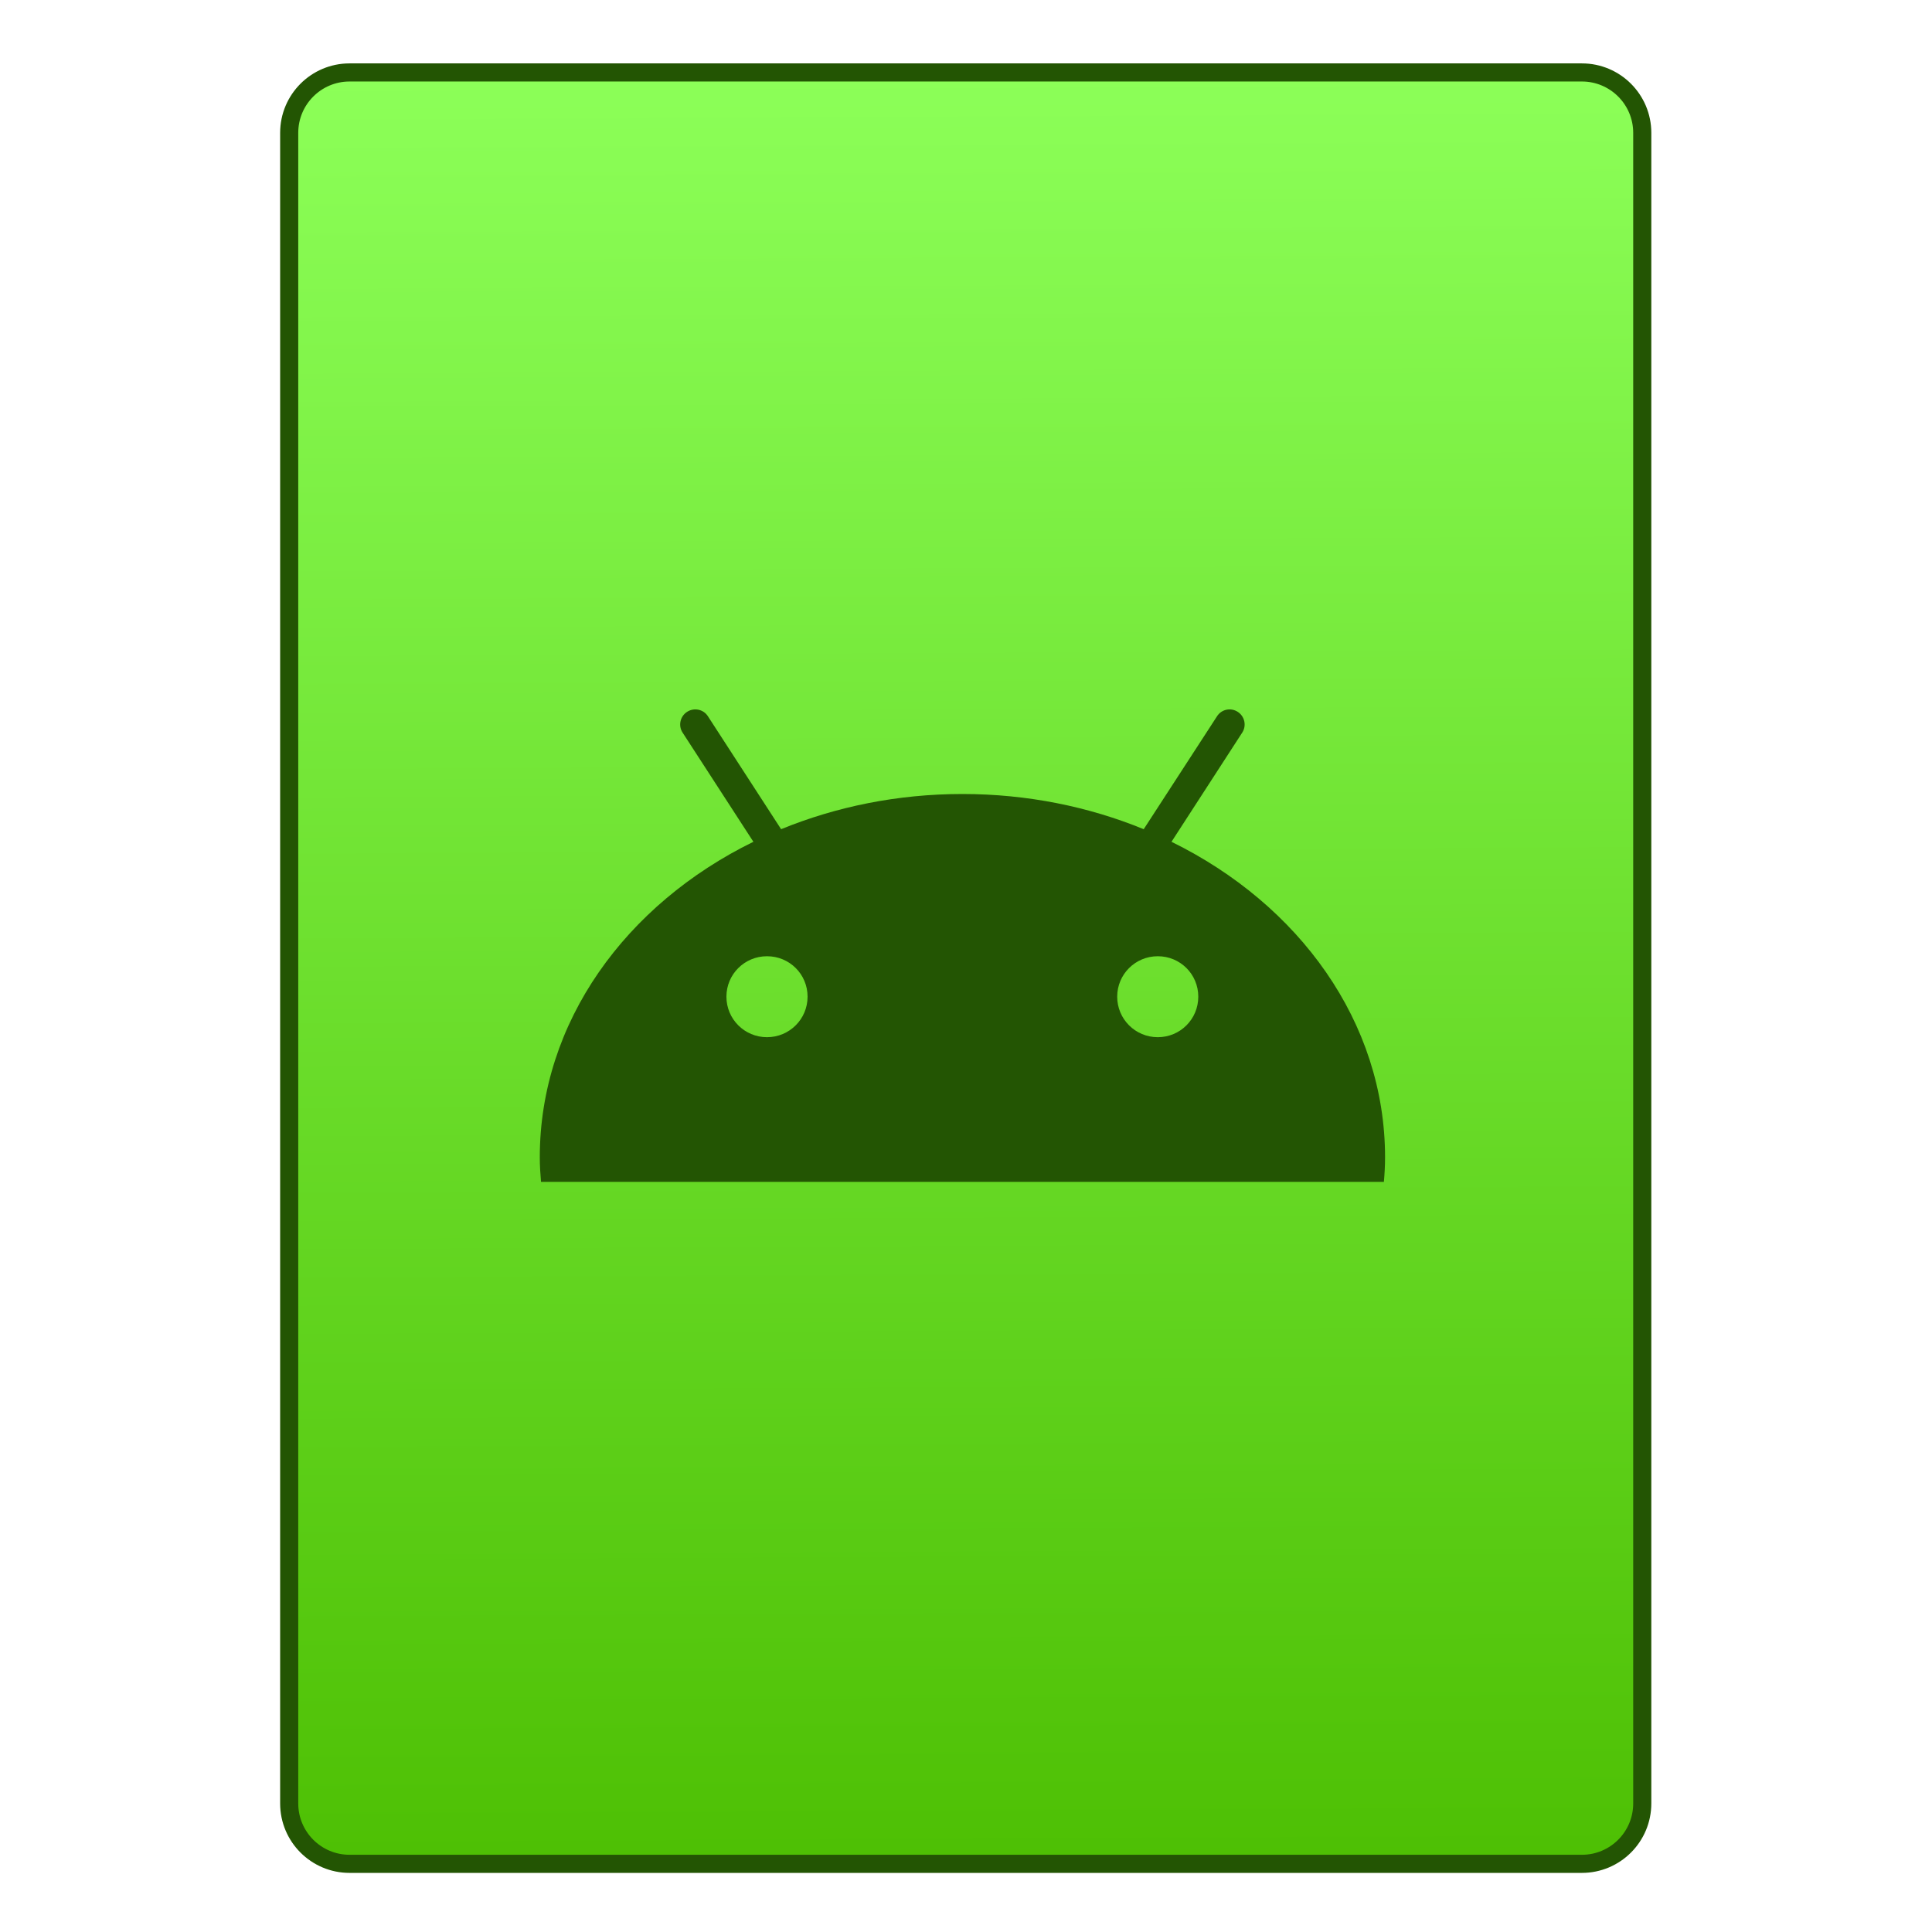
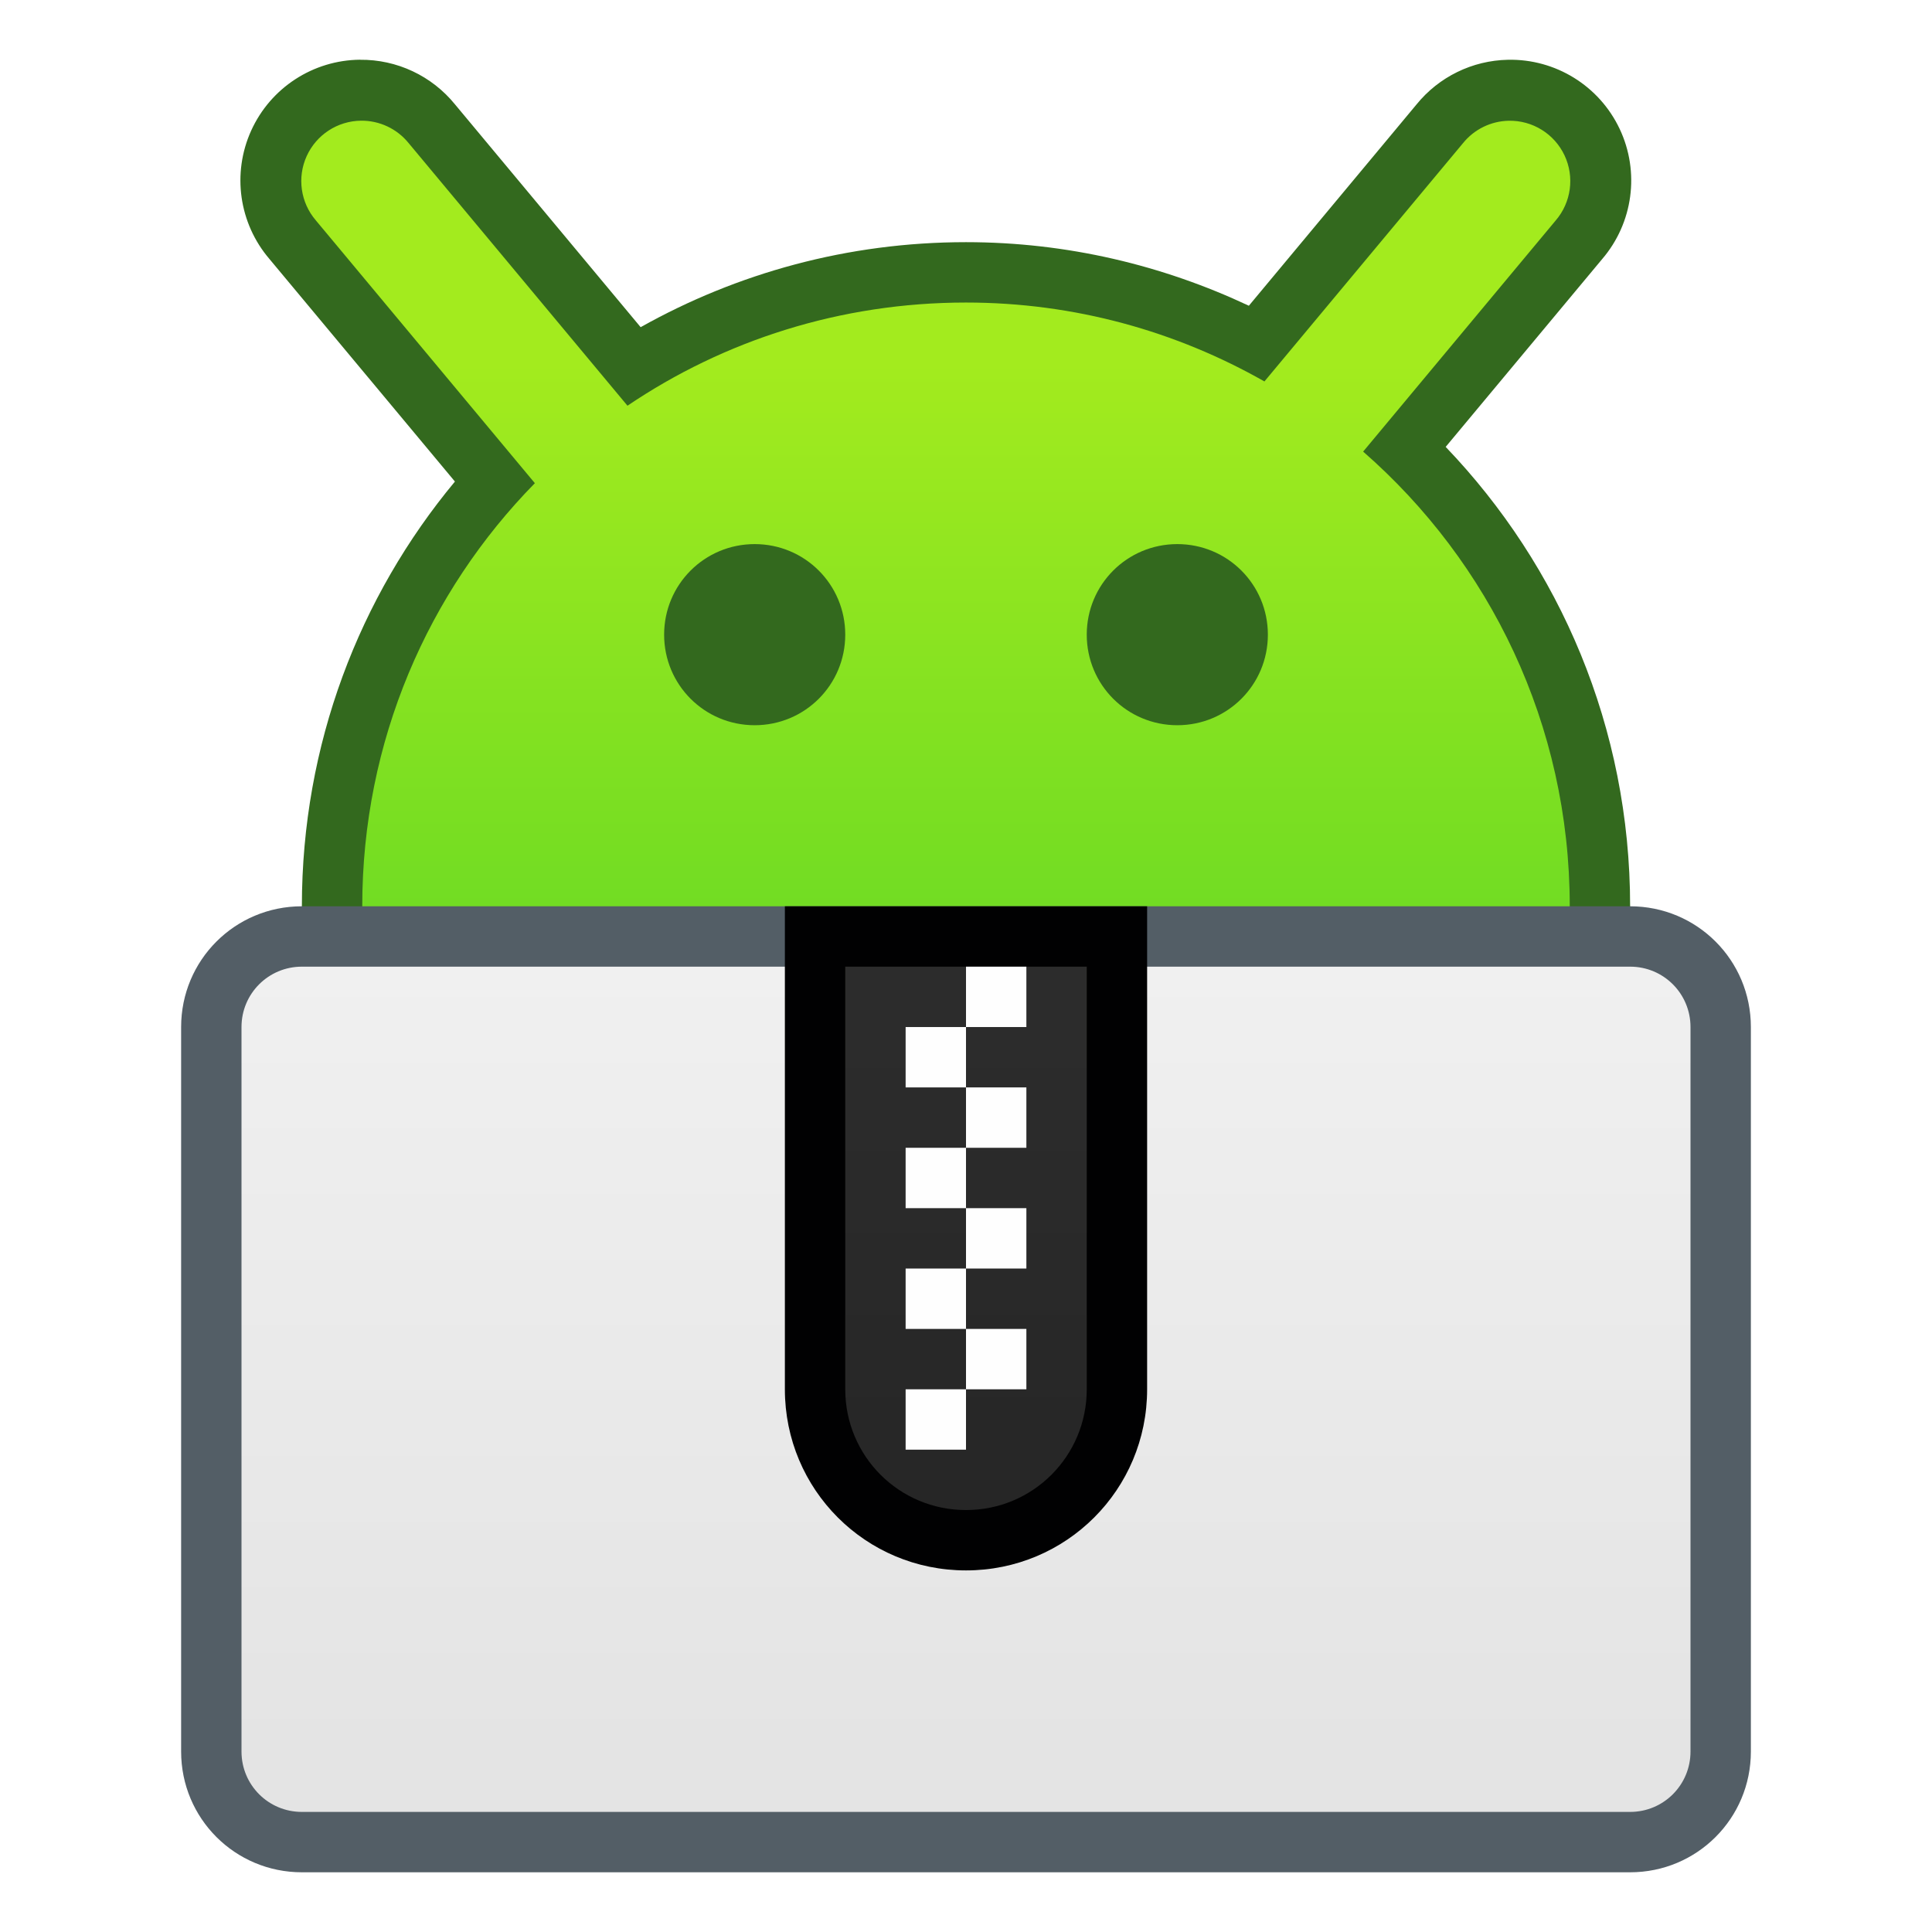
- <svg xmlns="http://www.w3.org/2000/svg" viewBox="0 0 32 32">
-   <defs>
-     <linearGradient id="0" x1="451.98" y1="557.95" x2="451.83" y2="528.01" gradientUnits="userSpaceOnUse">
-       <stop stop-color="#4dbf03" />
-       <stop offset="1" stop-color="#8cff58" />
+ <svg xmlns="http://www.w3.org/2000/svg" xmlns:xlink="http://www.w3.org/1999/xlink" width="32" height="32" viewBox="0 0 32 32" version="1.1" id="svg8">
+   <defs id="defs2">
+     <linearGradient gradientTransform="translate(-5e-7,296.6609)" xlink:href="#linearGradient4926" id="linearGradient4928-5" x1="16" y1="18" x2="16" y2="3" gradientUnits="userSpaceOnUse" />
+     <linearGradient id="linearGradient4926">
+       <stop style="stop-color:#212121;stop-opacity:1" offset="0" id="stop4922" />
+       <stop style="stop-color:#2c2c2c;stop-opacity:1" offset="1" id="stop4924" />
+     </linearGradient>
+     <linearGradient gradientUnits="userSpaceOnUse" y2="289.592" x2="4.233" y1="296.206" x1="4.233" id="linearGradient837" xlink:href="#linearGradient4656" gradientTransform="matrix(3.779527,0,0,3.779527,5e-7,-807.8587)" />
+     <linearGradient gradientTransform="translate(-5e-7,282.6609)" xlink:href="#linearGradient4619" id="linearGradient2042" x1="16" y1="17" x2="16" y2="6" gradientUnits="userSpaceOnUse" />
+     <linearGradient id="linearGradient4619">
+       <stop id="stop4615" offset="0" style="stop-color:#67d924;stop-opacity:1" />
+       <stop id="stop4617" offset="1" style="stop-color:#a3eb1e;stop-opacity:1" />
+     </linearGradient>
+     <linearGradient id="linearGradient4656">
+       <stop id="stop4652" offset="0" style="stop-color:#e4e4e4;stop-opacity:1" />
+       <stop id="stop4654" offset="1" style="stop-color:#fbfbfb;stop-opacity:1" />
    </linearGradient>
  </defs>
-   <g transform="translate(-435.34-526.79)">
-     <rect width="22.411" height="29.671" x="440.13" y="527.99" fill="url(#0)" fill-rule="evenodd" stroke="#235503" stroke-linecap="round" stroke-width=".3" rx="1" />
-     <path d="m322.04 43.983l23.491-36.26c1.51-2.287.841-5.414-1.467-6.903-2.286-1.51-5.414-.884-6.903 1.467l-24.353 37.512c-18.27-7.485-38.676-11.691-60.23-11.691-21.571 0-41.934 4.206-60.25 11.691l-24.31-37.512c-1.488-2.351-4.638-2.977-6.946-1.467-2.308 1.488-2.977 4.616-1.467 6.903l23.512 36.26c-42.39 20.773-70.968 59.924-70.968 104.83 0 2.761.173 5.479.41 8.175h280.05c.237-2.696.388-5.414.388-8.175 0-44.91-28.602-84.06-70.967-104.83m-134.39 64.928c-7.442 0-13.482-5.997-13.482-13.46 0-7.463 6.04-13.439 13.482-13.439 7.485 0 13.482 5.975 13.482 13.439 0 7.464-6.04 13.46-13.482 13.46m129.84 0c-7.442 0-13.482-5.997-13.482-13.46 0-7.463 6.04-13.439 13.482-13.439 7.463 0 13.46 5.975 13.46 13.439 0 7.463-5.997 13.46-13.46 13.46" transform="matrix(.04985 0 0 .04985 438.69 538.54)" fill="#235503" />
+   <g id="layer1" transform="translate(0,-282.65)">
+     <g id="g928">
+       <path style="fill:#33691e;fill-opacity:1;stroke:none;stroke-width:2.098;stroke-linecap:round;stroke-linejoin:round;stroke-miterlimit:4;stroke-dasharray:none;stroke-opacity:1" d="m 5.963,283.639 a 2,2 0 0 0 -1.5,3.301 l 3.072,3.686 c -1.583,1.905 -2.535,4.354 -2.535,7.035 0,6.094 4.906,11 11,11 6.094,0 11,-4.906 11,-11 0,-2.961 -1.165,-5.636 -3.055,-7.609 l 2.592,-3.111 a 2,2 0 0 0 -1.561,-3.301 2,2 0 0 0 -1.514,0.74 l -2.777,3.334 C 19.264,287.046 17.68,286.661 16,286.661 c -1.962,0 -3.797,0.515 -5.389,1.408 l -3.074,-3.689 a 2,2 0 0 0 -1.574,-0.74 z" id="rect1899" />
+       <path style="fill:url(#linearGradient2042);fill-opacity:1;stroke:none;stroke-width:1.907;stroke-linecap:round;stroke-linejoin:round;stroke-miterlimit:4;stroke-dasharray:none;stroke-opacity:1" d="m 5.98,284.649 a 1,1 0 0 0 -0.748,1.652 l 3.627,4.352 c -1.769,1.802 -2.859,4.272 -2.859,7.008 0,5.54 4.46,10 10,10 5.54,0 10,-4.46 10,-10 0,-3.013 -1.327,-5.701 -3.422,-7.531 l 3.189,-3.828 a 1,1 0 0 0 -0.779,-1.652 1,1 0 0 0 -0.756,0.371 l -3.289,3.947 C 19.486,288.14 17.803,287.661 16,287.661 c -2.081,0 -4.01,0.629 -5.607,1.709 l -3.625,-4.35 a 1,1 0 0 0 -0.787,-0.371 z" id="rect1899-6" />
+       <path style="opacity:1;fill:#535e66;fill-opacity:1;stroke:none;stroke-width:2;stroke-linecap:round;stroke-linejoin:round;stroke-miterlimit:4;stroke-dasharray:none;stroke-opacity:1" d="M 5,297.661 H 27 c 1.108,0 2,0.892 2,2 v 12 c 0,1.108 -0.892,2 -2,2 H 5 c -1.108,0 -2,-0.892 -2,-2 v -12 c 0,-1.108 0.892,-2 2,-2 z" id="rect827" />
+       <path style="opacity:1;fill:url(#linearGradient837);fill-opacity:1;stroke:none;stroke-width:2;stroke-linecap:round;stroke-linejoin:round;stroke-miterlimit:4;stroke-dasharray:none;stroke-opacity:1" d="M 5,298.661 H 27 c 0.554,0 1,0.446 1,1 v 12 c 0,0.554 -0.446,1 -1,1 H 5 c -0.554,0 -1,-0.446 -1,-1 v -12 c 0,-0.554 0.446,-1 1,-1 z" id="rect829" />
+       <path id="rect4856-4" d="m 13,297.661 v 5 1 2 c 0,1.662 1.338,3 3,3 1.662,0 3,-1.338 3,-3 v -2 -1 -5 h -1 -2 -2 z" style="fill:#010102;fill-opacity:1;stroke:none;stroke-width:1.002;stroke-linecap:round;stroke-linejoin:round;stroke-miterlimit:4;stroke-dasharray:none;stroke-opacity:1" />
+       <path id="rect4917-7" d="m 14,298.661 v 3 4 c 0,1.108 0.892,2 2,2 1.108,0 2,-0.892 2,-2 v -4 -3 h -2 z" style="fill:url(#linearGradient4928-5);fill-opacity:1;stroke:none;stroke-width:1.002;stroke-linecap:round;stroke-linejoin:round;stroke-miterlimit:4;stroke-dasharray:none;stroke-opacity:1" />
+       <path style="fill:#fefefe;fill-opacity:1;stroke:none;stroke-width:1.002;stroke-linecap:round;stroke-linejoin:round;stroke-miterlimit:4;stroke-dasharray:none;stroke-opacity:1" d="m 16,298.661 v 1 h 1 v -1 z" id="path1476" />
+       <path style="fill:#fefefe;fill-opacity:1;stroke:none;stroke-width:1.002;stroke-linecap:round;stroke-linejoin:round;stroke-miterlimit:4;stroke-dasharray:none;stroke-opacity:1" d="m 16,299.661 h -1 v 1 h 1 z" id="path1474" />
+       <path style="fill:#fefefe;fill-opacity:1;stroke:none;stroke-width:1.002;stroke-linecap:round;stroke-linejoin:round;stroke-miterlimit:4;stroke-dasharray:none;stroke-opacity:1" d="m 16,300.661 v 1 h 1 v -1 z" id="path1472" />
+       <path style="fill:#fefefe;fill-opacity:1;stroke:none;stroke-width:1.002;stroke-linecap:round;stroke-linejoin:round;stroke-miterlimit:4;stroke-dasharray:none;stroke-opacity:1" d="m 16,301.661 h -1 v 1 h 1 z" id="path1470" />
+       <path style="fill:#fefefe;fill-opacity:1;stroke:none;stroke-width:1.002;stroke-linecap:round;stroke-linejoin:round;stroke-miterlimit:4;stroke-dasharray:none;stroke-opacity:1" d="m 16,302.661 v 1 h 1 v -1 z" id="path1468" />
+       <path style="fill:#fefefe;fill-opacity:1;stroke:none;stroke-width:1.002;stroke-linecap:round;stroke-linejoin:round;stroke-miterlimit:4;stroke-dasharray:none;stroke-opacity:1" d="m 16,303.661 h -1 v 1 h 1 z" id="path1466" />
+       <path style="fill:#fefefe;fill-opacity:1;stroke:none;stroke-width:1.002;stroke-linecap:round;stroke-linejoin:round;stroke-miterlimit:4;stroke-dasharray:none;stroke-opacity:1" d="m 16,304.661 v 1 h 1 v -1 z" id="path1464" />
+       <path style="fill:#fefefe;fill-opacity:1;stroke:none;stroke-width:1.002;stroke-linecap:round;stroke-linejoin:round;stroke-miterlimit:4;stroke-dasharray:none;stroke-opacity:1" d="m 16,305.661 h -1 v 1 h 1 z" id="path1462" />
+       <path id="rect2019" transform="translate(0,282.65)" d="M 12.5 9.012 C 11.669 9.012 11 9.681 11 10.512 C 11 11.343 11.669 12.012 12.5 12.012 C 13.331 12.012 14 11.343 14 10.512 C 14 9.681 13.331 9.012 12.5 9.012 z M 19.5 9.012 C 18.669 9.012 18 9.681 18 10.512 C 18 11.343 18.669 12.012 19.5 12.012 C 20.331 12.012 21 11.343 21 10.512 C 21 9.681 20.331 9.012 19.5 9.012 z " style="fill:#33691e;fill-opacity:1;stroke:none;stroke-width:2;stroke-linecap:round;stroke-linejoin:round;stroke-miterlimit:4;stroke-dasharray:none;stroke-opacity:1" />
+     </g>
  </g>
</svg>
